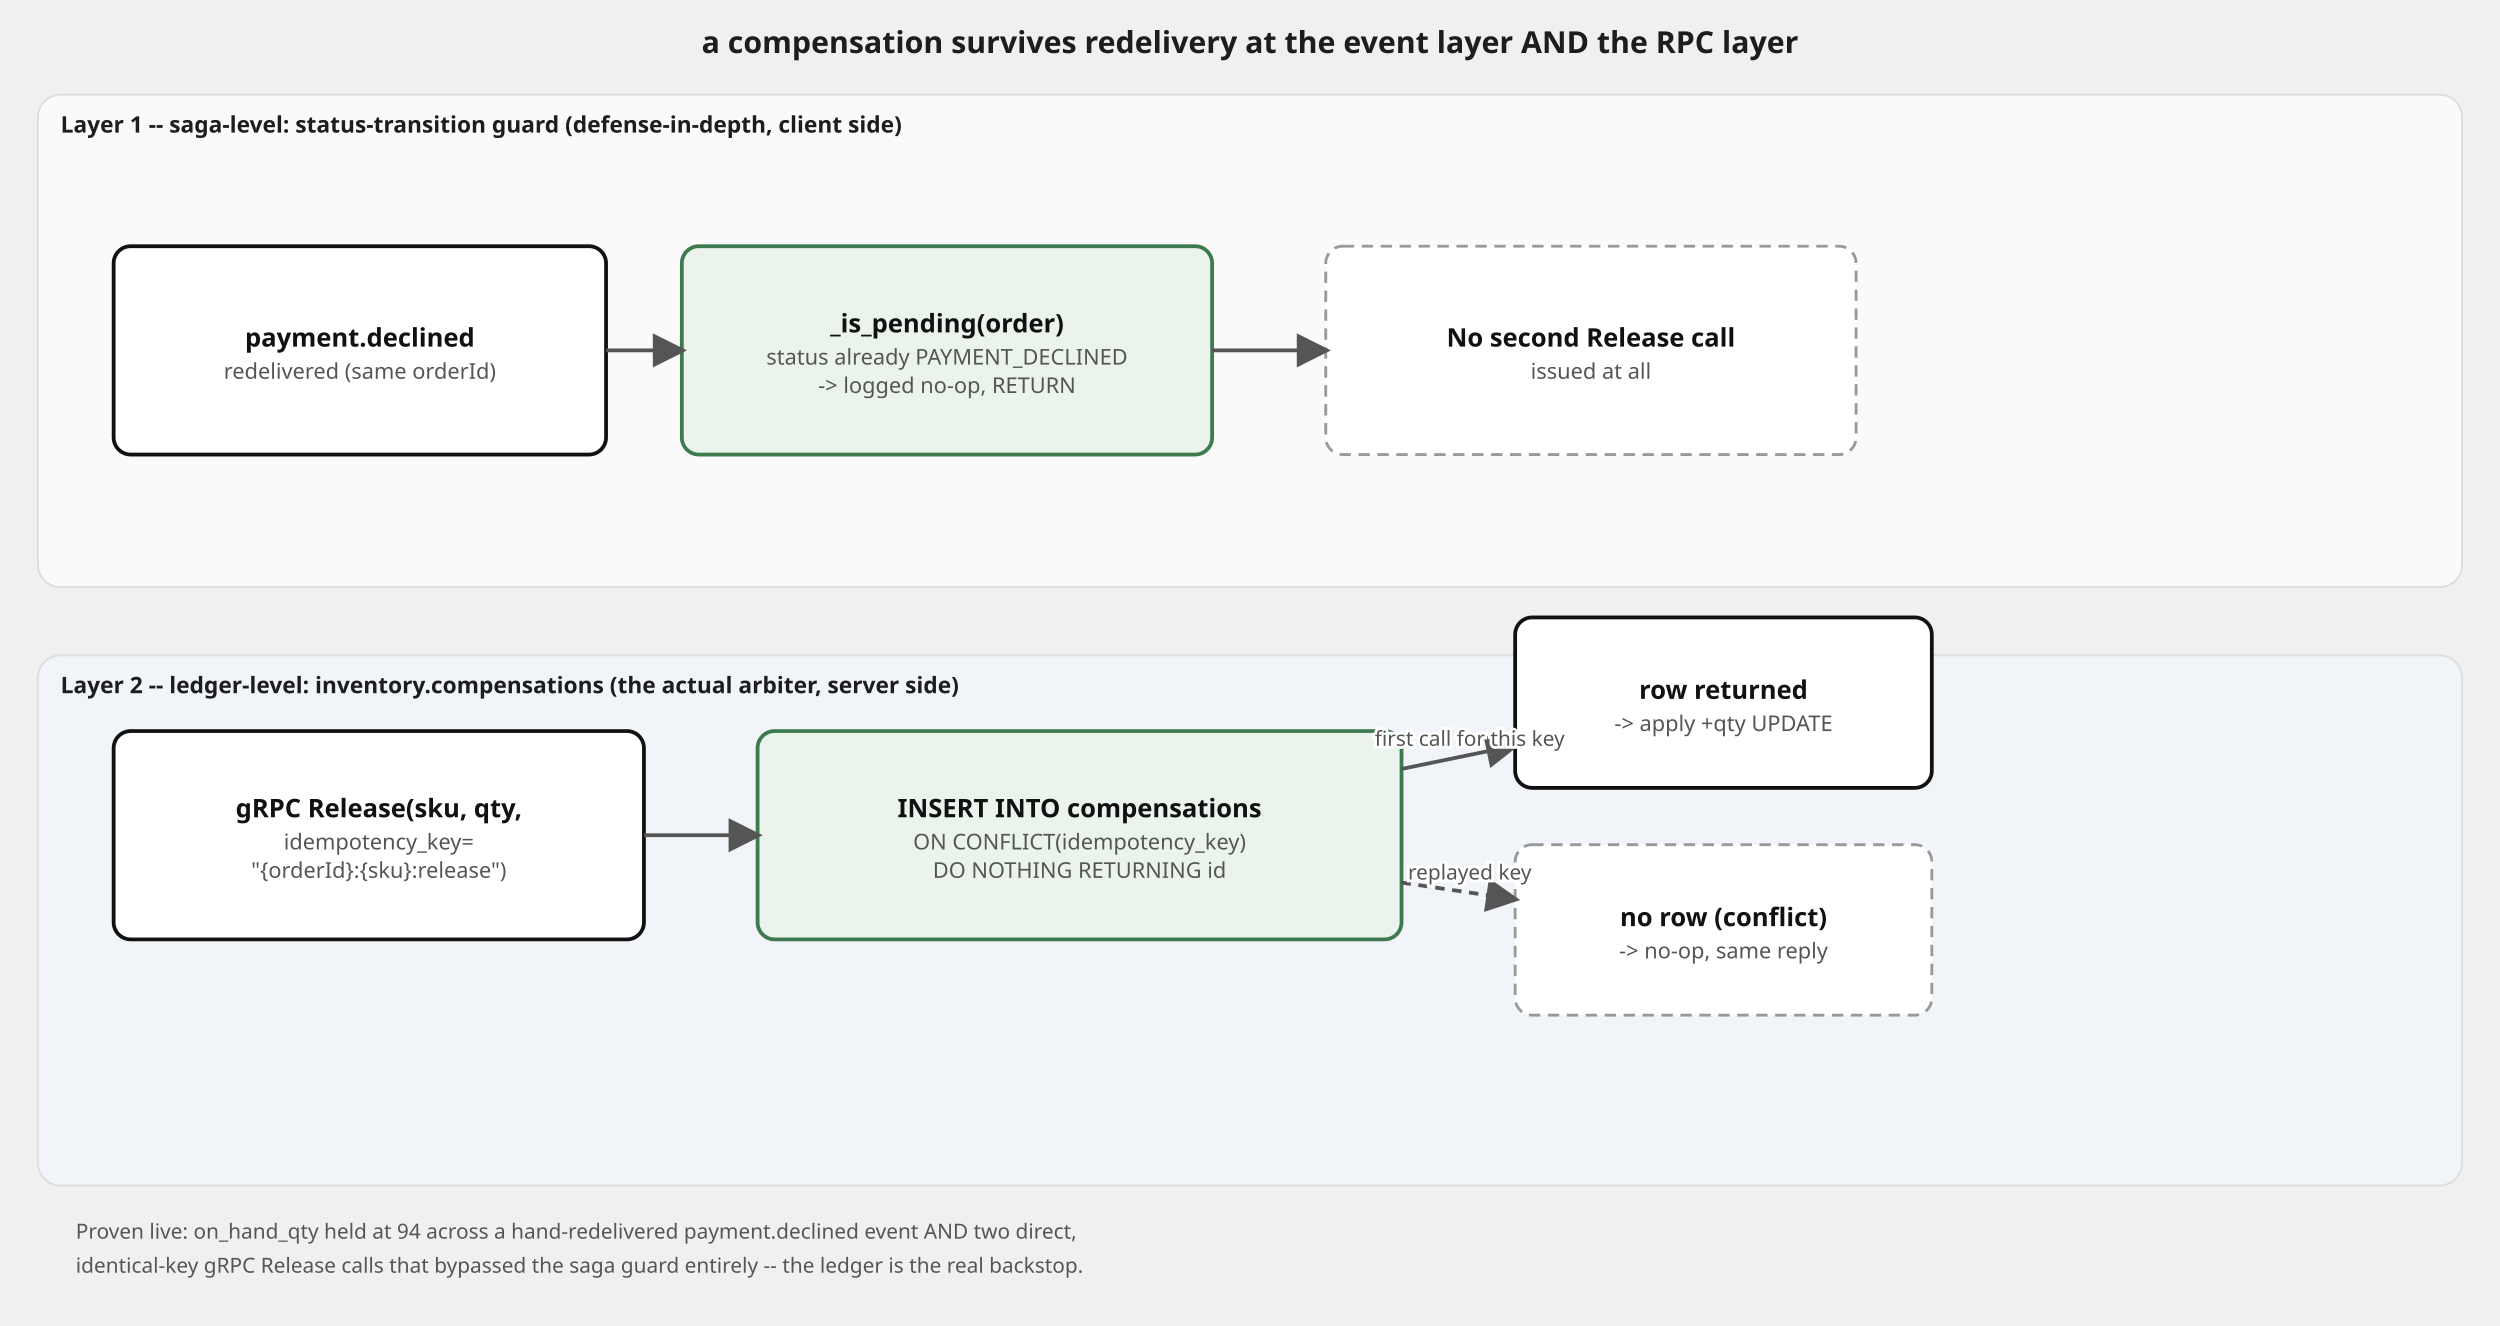
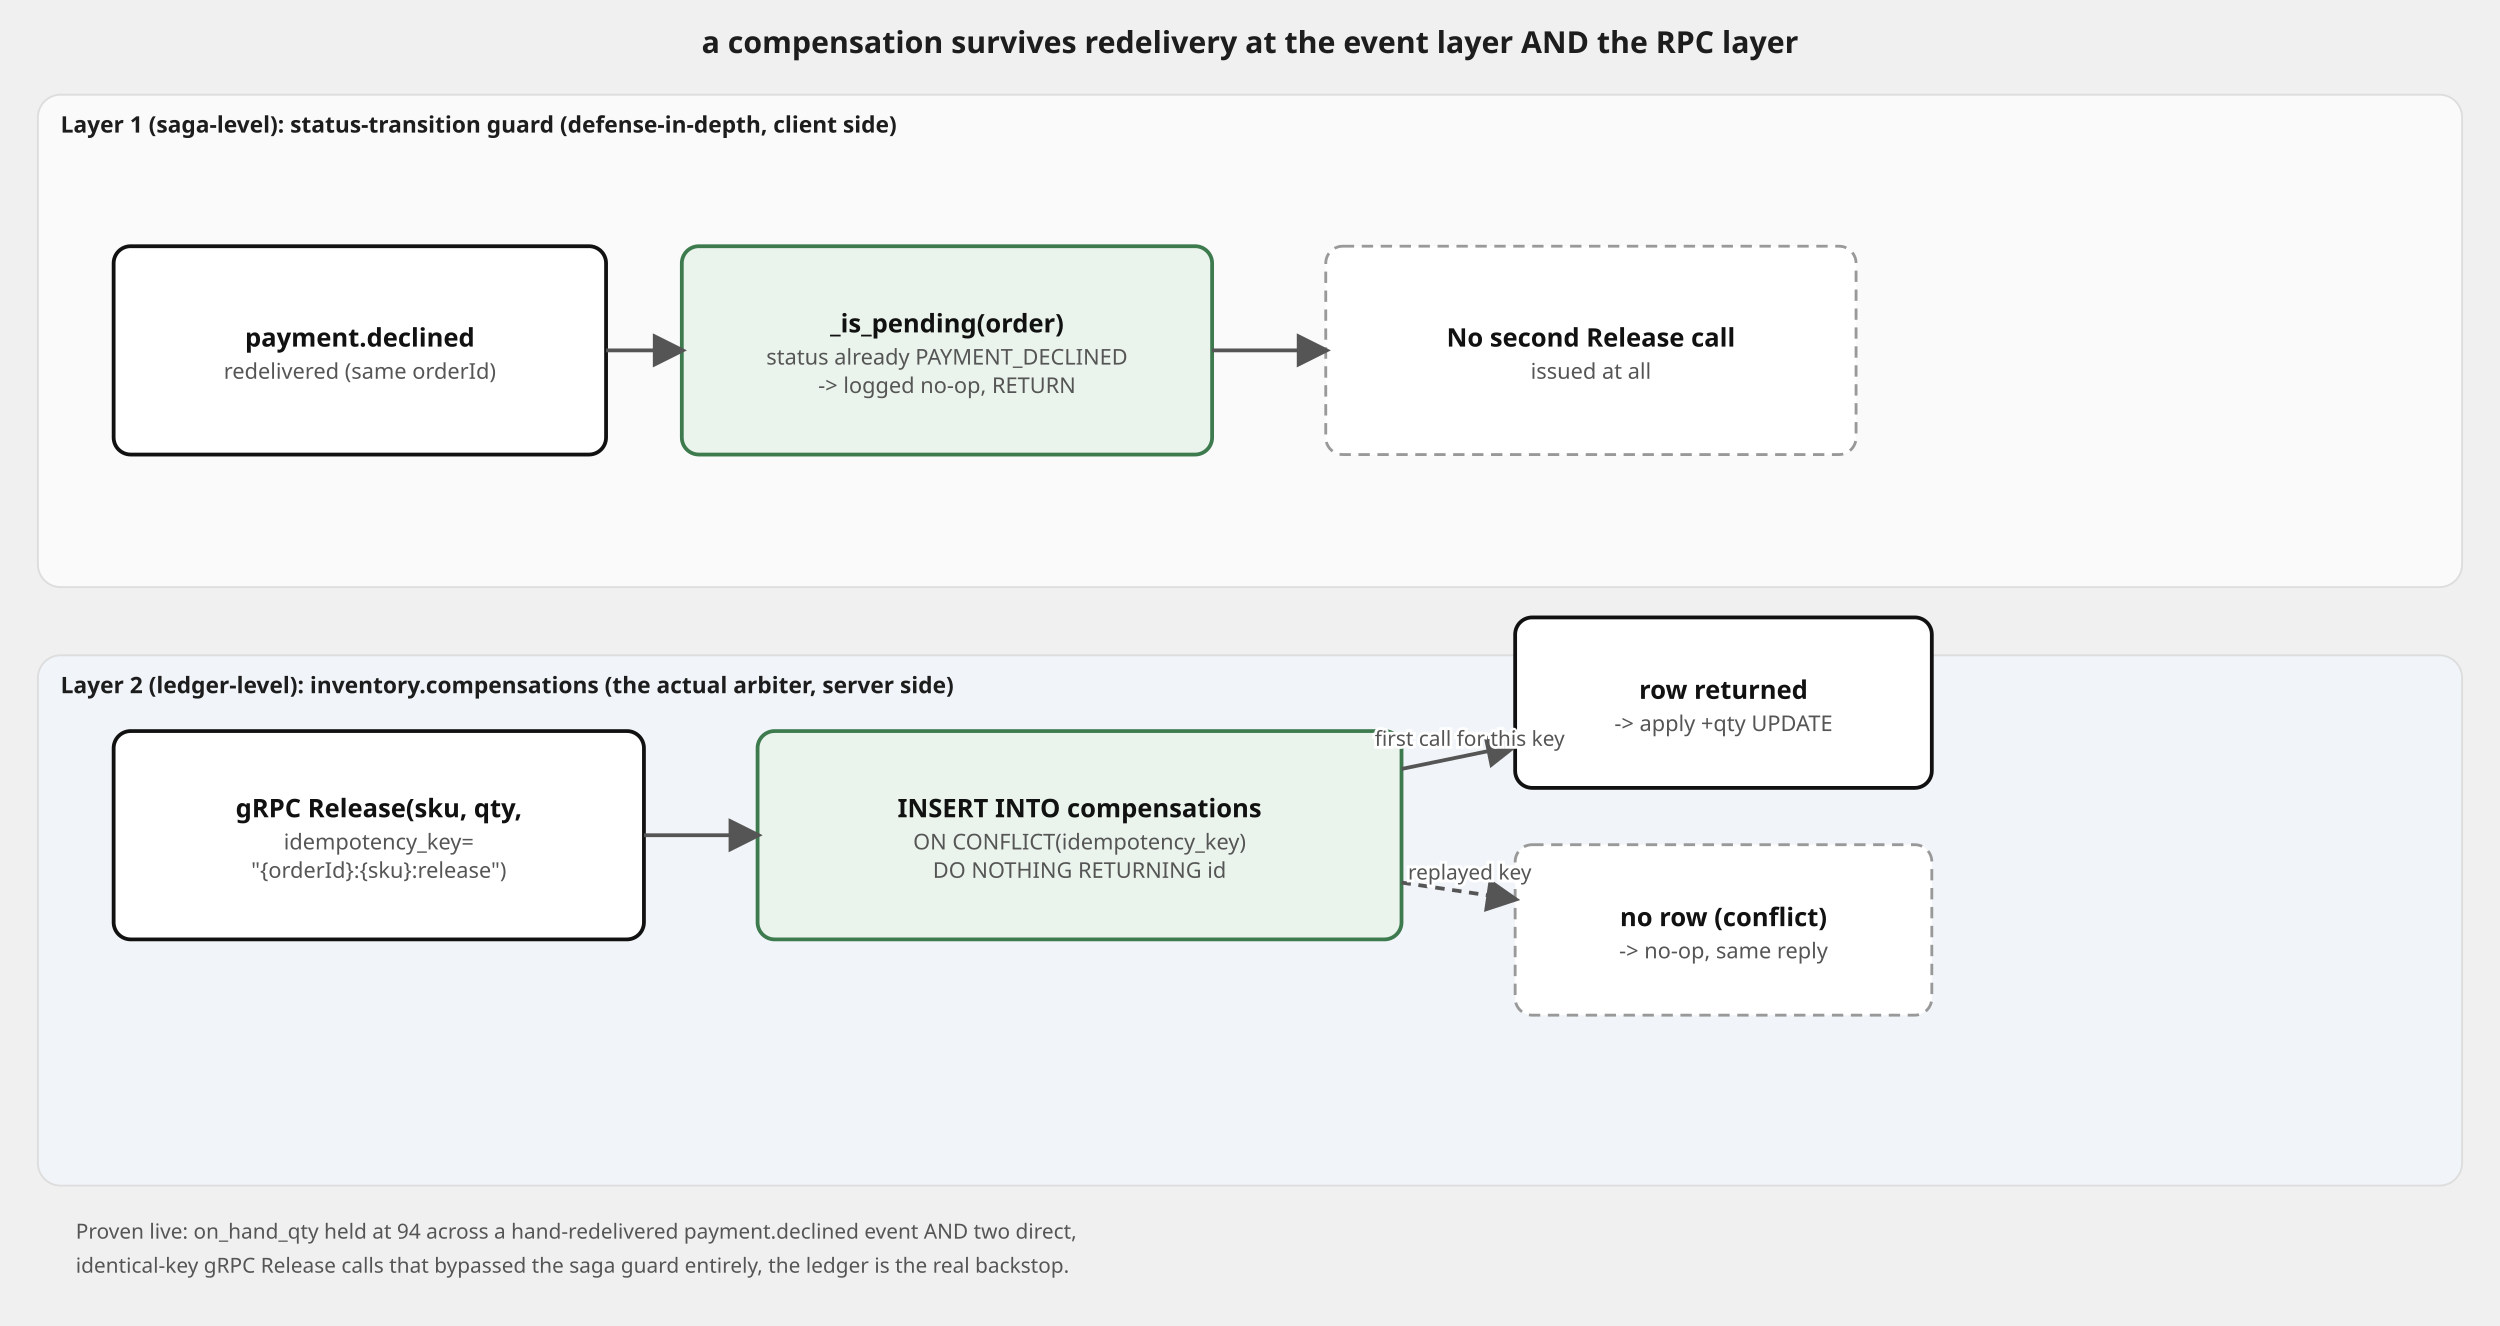
<svg xmlns="http://www.w3.org/2000/svg" viewBox="0 0 1320 700" font-family="'Red Hat Text', system-ui, sans-serif" role="img">
  <defs>
    <marker id="a" viewBox="0 0 10 10" refX="8.5" refY="5" markerWidth="9" markerHeight="9" orient="auto-start-reverse">
      <path d="M0,0 L10,5 L0,10 z" fill="#555" />
    </marker>
    <marker id="am" viewBox="0 0 10 10" refX="8.5" refY="5" markerWidth="9" markerHeight="9" orient="auto-start-reverse">
      <path d="M0,0 L10,5 L0,10 z" fill="#2f5f3d" />
    </marker>
  </defs>
  <rect x="20" y="50" width="1280" height="260" rx="12" fill="#fafafa" stroke="#ddd" />
-   <text x="32" y="70" font-size="12" font-weight="700" fill="#1d1d1d">Layer 1 -- saga-level: status-transition guard (defense-in-depth, client side)</text>
+   <text x="32" y="70" font-size="12" font-weight="700" fill="#1d1d1d">Layer 1 (saga-level): status-transition guard (defense-in-depth, client side)</text>
  <rect x="20" y="346" width="1280" height="280" rx="12" fill="#f1f5f9" stroke="#ddd" />
-   <text x="32" y="366" font-size="12" font-weight="700" fill="#1d1d1d">Layer 2 -- ledger-level: inventory.compensations (the actual arbiter, server side)</text>
+   <text x="32" y="366" font-size="12" font-weight="700" fill="#1d1d1d">Layer 2 (ledger-level): inventory.compensations (the actual arbiter, server side)</text>
  <rect x="60" y="130" width="260" height="110" rx="9" fill="#ffffff" stroke="#111111" stroke-width="2" />
  <text x="190.0" y="183.0" font-size="13.5" font-weight="700" fill="#111111" text-anchor="middle">payment.declined</text>
  <text x="190.0" y="200.0" font-size="11.5" fill="#555555" text-anchor="middle">redelivered (same orderId)</text>
  <rect x="360" y="130" width="280" height="110" rx="9" fill="#eaf4ec" stroke="#3d7a4e" stroke-width="2" />
  <text x="500.0" y="175.5" font-size="13.5" font-weight="700" fill="#111111" text-anchor="middle">_is_pending(order)</text>
  <text x="500.0" y="192.5" font-size="11.5" fill="#555555" text-anchor="middle">status already PAYMENT_DECLINED</text>
  <text x="500.0" y="207.5" font-size="11.5" fill="#555555" text-anchor="middle">-&gt; logged no-op, RETURN</text>
  <rect x="700" y="130" width="280" height="110" rx="9" fill="#ffffff" stroke="#999999" stroke-width="1.5" stroke-dasharray="6 4" />
  <text x="840.0" y="183.0" font-size="13.5" font-weight="700" fill="#111111" text-anchor="middle">No second Release call</text>
  <text x="840.0" y="200.0" font-size="11.5" fill="#555555" text-anchor="middle">issued at all</text>
  <rect x="60" y="386" width="280" height="110" rx="9" fill="#ffffff" stroke="#111111" stroke-width="2" />
  <text x="200.0" y="431.5" font-size="13.5" font-weight="700" fill="#111111" text-anchor="middle">gRPC Release(sku, qty,</text>
  <text x="200.0" y="448.5" font-size="11.5" fill="#555555" text-anchor="middle">idempotency_key=</text>
  <text x="200.0" y="463.5" font-size="11.5" fill="#555555" text-anchor="middle">"{orderId}:{sku}:release")</text>
  <rect x="400" y="386" width="340" height="110" rx="9" fill="#eaf4ec" stroke="#3d7a4e" stroke-width="2" />
  <text x="570.0" y="431.5" font-size="13.5" font-weight="700" fill="#111111" text-anchor="middle">INSERT INTO compensations</text>
  <text x="570.0" y="448.5" font-size="11.5" fill="#555555" text-anchor="middle">ON CONFLICT(idempotency_key)</text>
  <text x="570.0" y="463.5" font-size="11.5" fill="#555555" text-anchor="middle">DO NOTHING RETURNING id</text>
  <rect x="800" y="326" width="220" height="90" rx="9" fill="#ffffff" stroke="#111111" stroke-width="2" />
  <text x="910.0" y="369.0" font-size="13.5" font-weight="700" fill="#111111" text-anchor="middle">row returned</text>
  <text x="910.0" y="386.0" font-size="11.5" fill="#555555" text-anchor="middle">-&gt; apply +qty UPDATE</text>
  <rect x="800" y="446" width="220" height="90" rx="9" fill="#ffffff" stroke="#999999" stroke-width="1.5" stroke-dasharray="6 4" />
  <text x="910.0" y="489.0" font-size="13.5" font-weight="700" fill="#111111" text-anchor="middle">no row (conflict)</text>
  <text x="910.0" y="506.0" font-size="11.5" fill="#555555" text-anchor="middle">-&gt; no-op, same reply</text>
  <path d="M320.0,185.0 L360.0,185.0" fill="none" stroke="#555" stroke-width="2" marker-end="url(#a)" />
  <path d="M640.0,185.0 L700.0,185.0" fill="none" stroke="#555" stroke-width="2" marker-end="url(#a)" />
  <path d="M340.0,441.0 L400.0,441.0" fill="none" stroke="#555" stroke-width="2" marker-end="url(#a)" />
  <path d="M740.0,406.0 L800.0,393.647" fill="none" stroke="#555" stroke-width="2" marker-end="url(#a)" />
  <text x="776.0" y="393.824" font-size="11" fill="#ffffff" stroke="#ffffff" stroke-width="3" paint-order="stroke" text-anchor="middle">first call for this key</text>
  <text x="776.0" y="393.824" font-size="11" fill="#555" text-anchor="middle">first call for this key</text>
  <path d="M740.0,466.0 L800.0,474.824" fill="none" stroke="#555" stroke-width="2" stroke-dasharray="5 4" marker-end="url(#a)" />
  <text x="776.0" y="464.412" font-size="11" fill="#ffffff" stroke="#ffffff" stroke-width="3" paint-order="stroke" text-anchor="middle">replayed key</text>
  <text x="776.0" y="464.412" font-size="11" fill="#555" text-anchor="middle">replayed key</text>
  <text x="660.0" y="28" font-size="16" fill="#1d1d1d" text-anchor="middle" font-weight="700">a compensation survives redelivery at the event layer AND the RPC layer</text>
  <text x="40" y="654" font-size="11" fill="#555555" text-anchor="start">Proven live: on_hand_qty held at 94 across a hand-redelivered payment.declined event AND two direct,</text>
-   <text x="40" y="672" font-size="11" fill="#555555" text-anchor="start">identical-key gRPC Release calls that bypassed the saga guard entirely -- the ledger is the real backstop.</text>
+   <text x="40" y="672" font-size="11" fill="#555555" text-anchor="start">identical-key gRPC Release calls that bypassed the saga guard entirely, the ledger is the real backstop.</text>
</svg>
